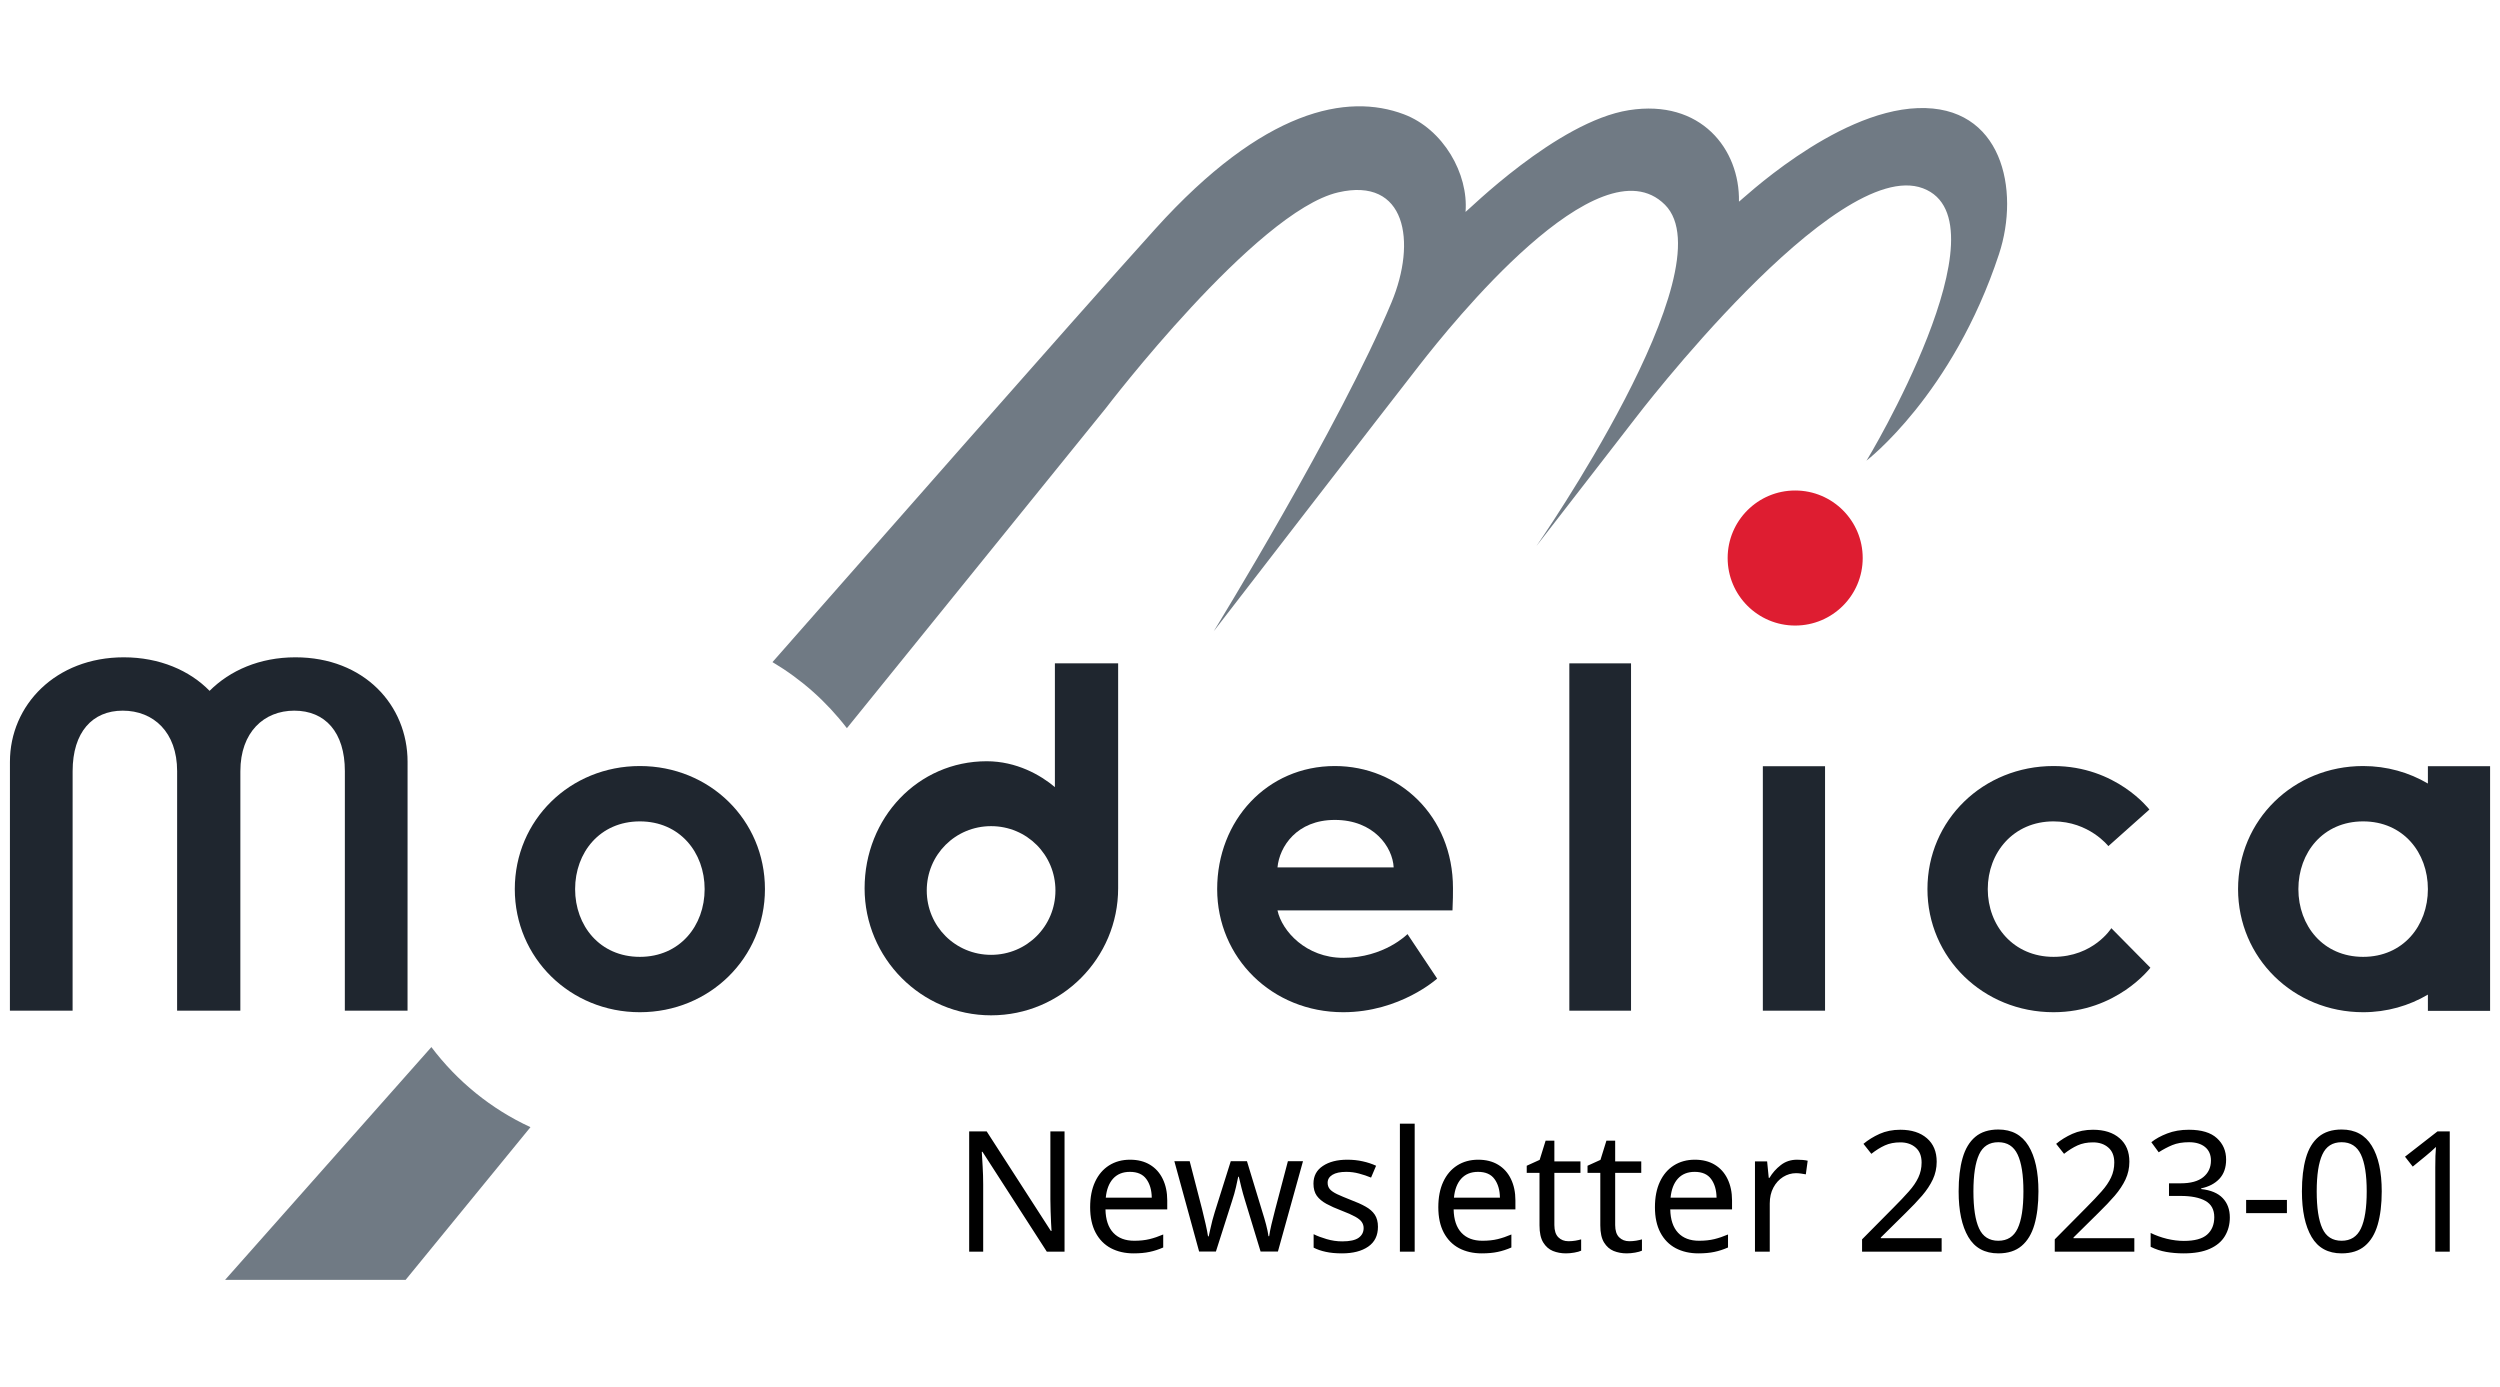
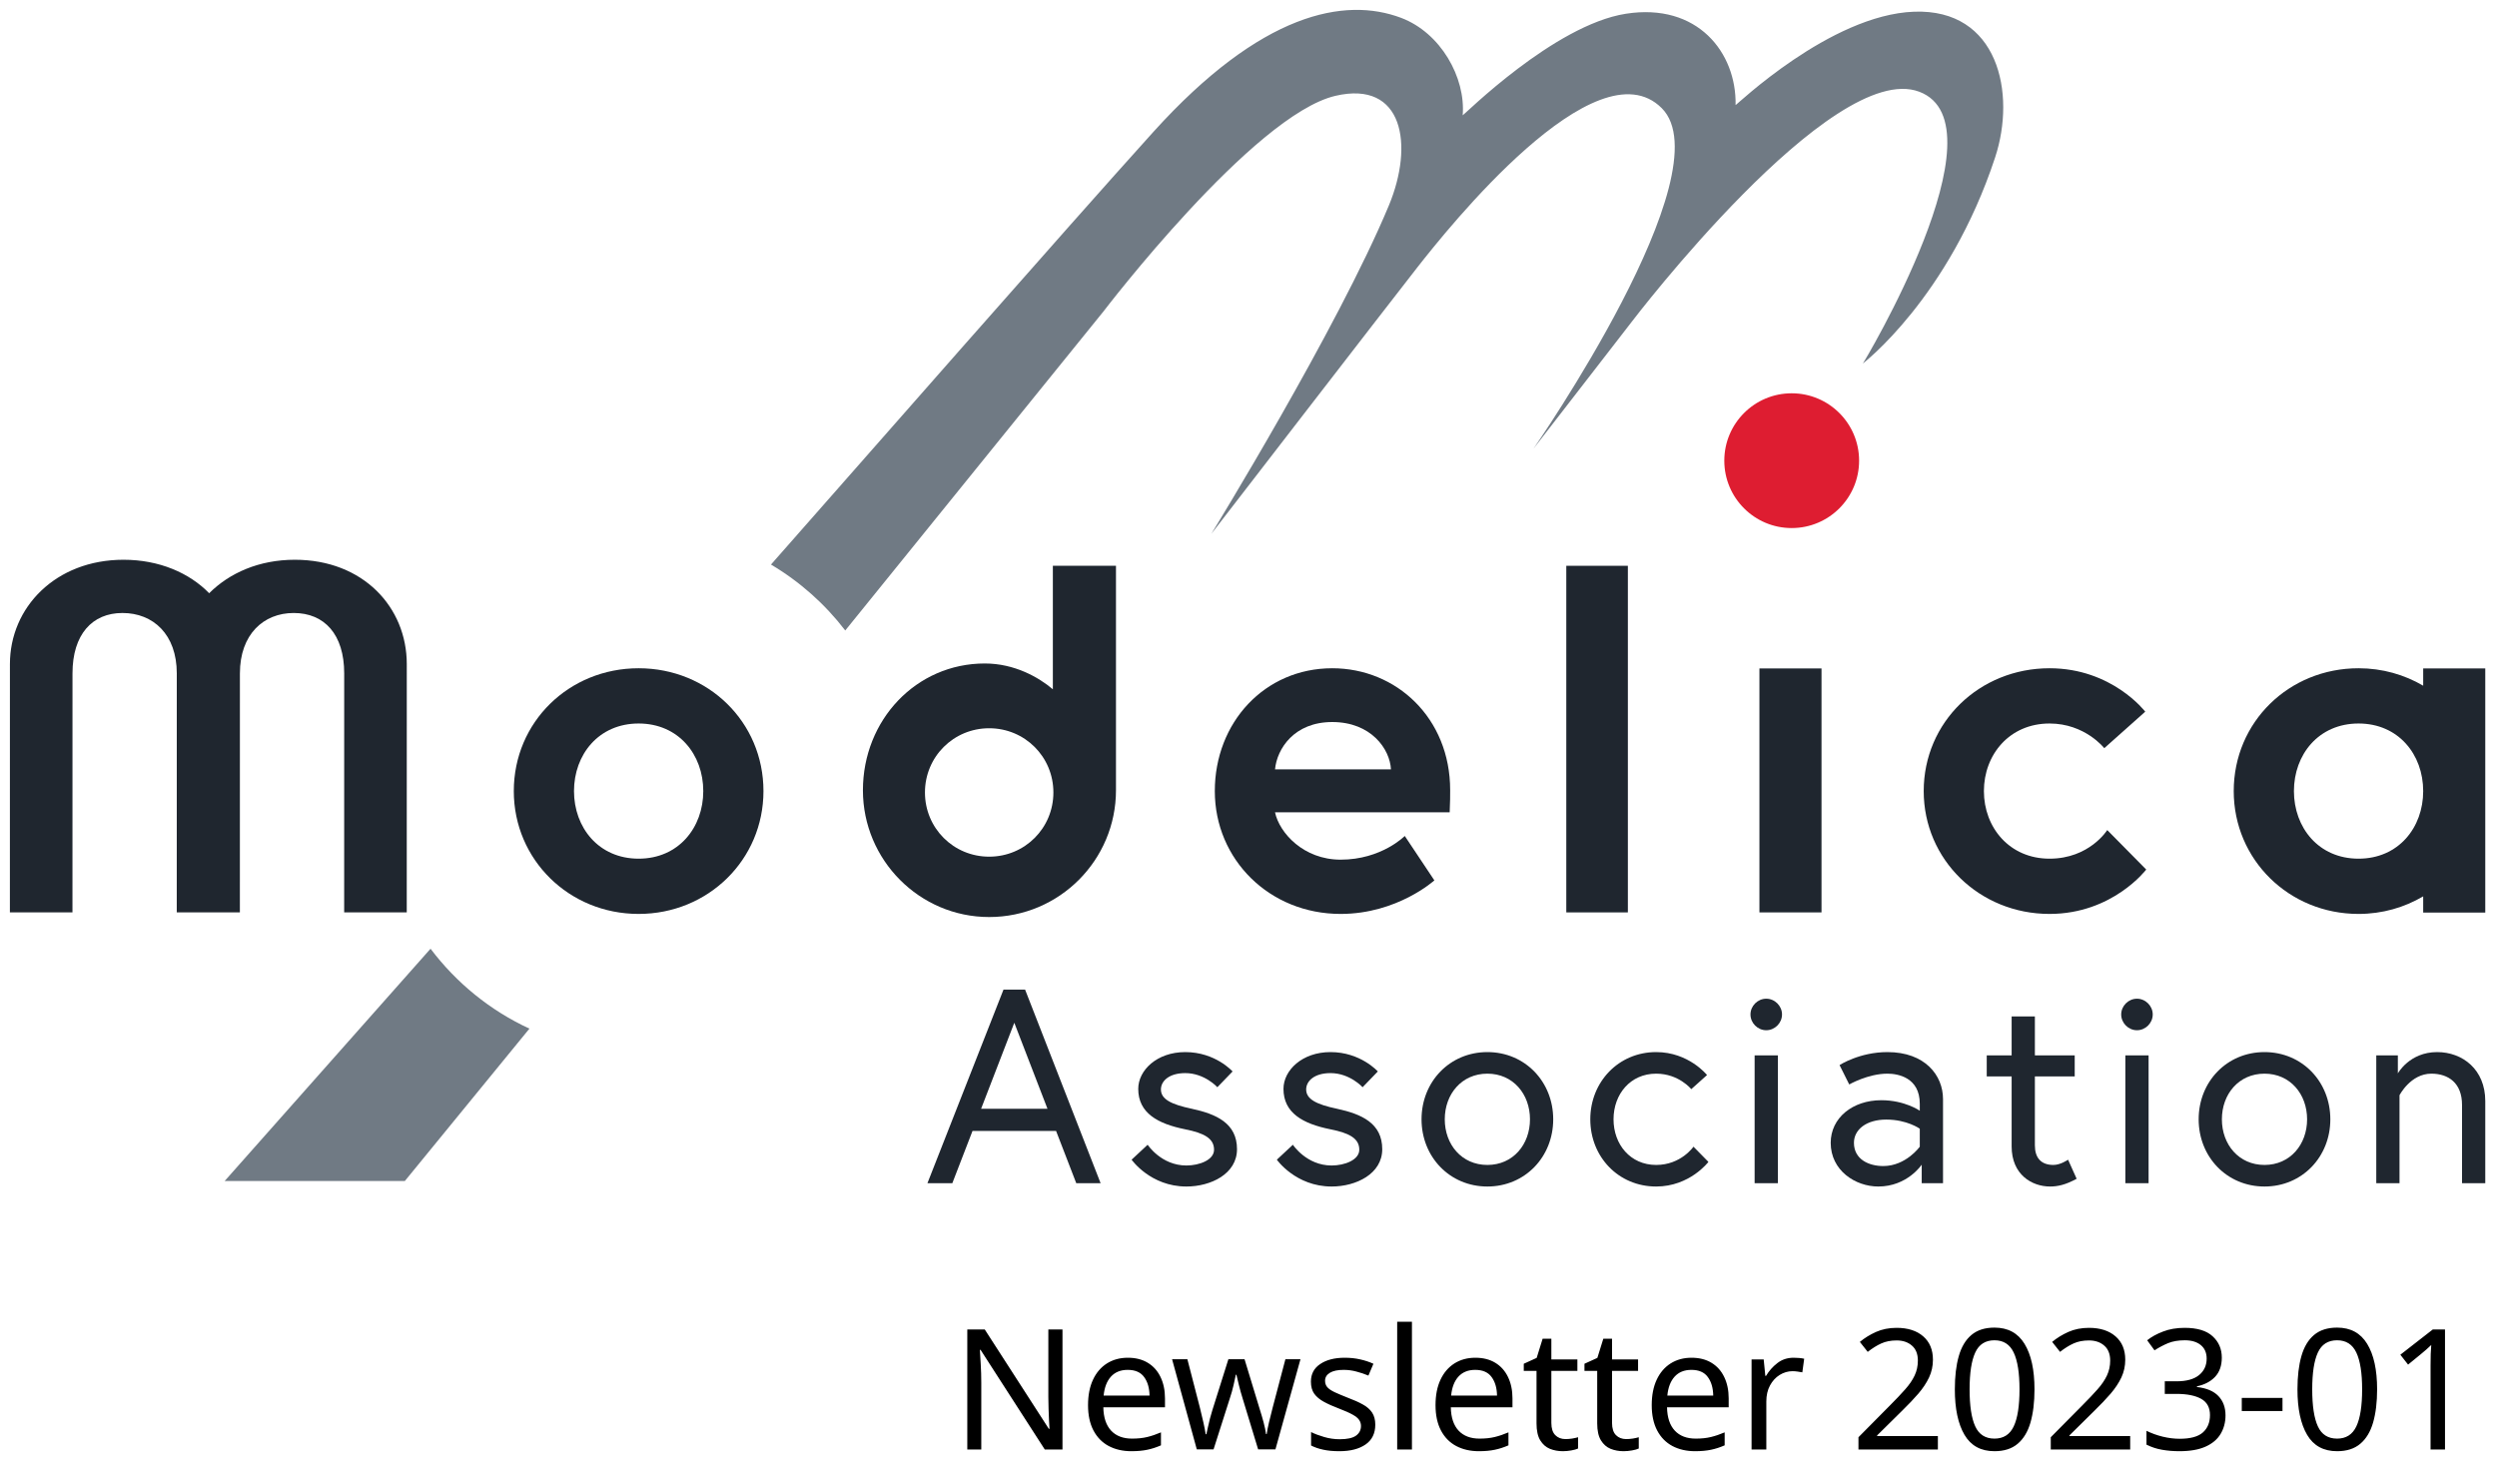
- <svg xmlns="http://www.w3.org/2000/svg" viewBox="0 0 504.627 240.883" height="280" width="505" xml:space="preserve" id="svg272" version="1.1">
-   <defs id="defs276" />
-   <g transform="matrix(1.333333,0,0,-1.333333,1.999479,238.8826)" id="g280">
-     <g transform="scale(0.1)" id="g282">
-       <path id="path284" style="fill:#de1d31;fill-opacity:1;fill-rule:nonzero;stroke:none" d="m 2600.46,1092.76 c 0,56.45 45.77,102.22 102.22,102.22 56.47,0 102.24,-45.77 102.24,-102.22 0,-56.46 -45.77,-102.237 -102.24,-102.237 -56.45,0 -102.22,45.777 -102.22,102.237" />
-       <path id="path286" style="fill:#707a84;fill-opacity:1;fill-rule:nonzero;stroke:none" d="M 638.063,352.371 325.793,0 h 273.301 l 188.972,231.148 c -59.535,27.454 -110.875,69.34 -150.003,121.223 z M 2888.34,1773.86 c -127.6,-4.66 -270.77,-143.16 -270.77,-141.6 1.56,79.36 -57.57,155.6 -166.51,138.49 -108.91,-17.12 -245.86,-154.05 -247.41,-154.05 4.67,57.57 -33.52,125.25 -93.37,147.82 -85.43,32.24 -212.15,8.25 -376.06,-173.24 -128.93,-142.76 -456.43,-516.18 -579.78,-656.116 43.66,-25.879 81.86,-59.836 112.65,-100.012 l 391.92,484.328 c 0,0 227.09,297.77 351.68,326.78 103.13,24.01 119.2,-74.6 80.91,-166.51 -77.89,-186.93 -269.21,-497.949 -269.21,-497.949 0,0 267.66,347.009 312.78,404.589 45.13,57.57 270.77,340.79 370.36,241.2 97.06,-97.05 -194.51,-516.64 -194.51,-516.64 l 149.39,192.97 c 0,0 303.44,398.36 435.71,348.56 132.28,-49.79 -85.6,-413.92 -85.6,-412.37 0,0 130.49,99.46 200.75,312.78 32.13,97.55 4.67,225.64 -122.93,220.97" />
-       <path id="path288" style="fill:#1f262f;fill-opacity:1;fill-rule:nonzero;stroke:none" d="m 0.051,784.254 c 0,85.754 69.102,158.187 172.344,158.187 54.121,0 99.914,-19.984 129.882,-50.773 30.813,30.789 75.762,50.773 129.887,50.773 104.082,0 169.856,-72.433 169.856,-158.187 L 601.969,407.48 h -94.926 l 0.051,362.61 c 0,59.117 -29.957,91.586 -76.582,91.586 -45.809,0 -81.61,-32.469 -81.61,-91.586 l -0.047,-362.61 h -95.742 l 0.047,362.61 c 0,59.117 -35.797,91.586 -82.422,91.586 -45.808,0 -75.781,-32.469 -75.781,-91.586 L 94.91,407.48 H 0.004 L 0.051,784.254" />
-       <path id="path290" style="fill:#1f262f;fill-opacity:1;fill-rule:nonzero;stroke:none" d="m 1485.39,492.02 c 54.13,0 97.42,43.269 97.42,97.402 0,54.117 -43.29,97.418 -97.42,97.418 -54.1,0 -97.39,-43.301 -97.39,-97.418 0,-54.133 43.29,-97.402 97.39,-97.402 z m 96.6,441.269 h 95.75 V 592.75 c 0,-105.719 -85.77,-192.301 -192.35,-192.301 -105.73,0 -191.49,86.582 -191.49,192.301 0,106.57 80.77,192.344 184.83,192.344 44.97,0 81.61,-20.824 103.26,-39.153 v 187.348" />
-       <path id="path292" style="fill:#1f262f;fill-opacity:1;fill-rule:nonzero;stroke:none" d="m 1051.74,591.512 c 0,55.367 -37.44,102.539 -98.06,102.539 -60.617,0 -98.02,-47.172 -98.02,-102.539 0,-55.371 37.403,-102.543 98.02,-102.543 60.62,0 98.06,47.172 98.06,102.543 z m 91.3,0 c 0,-104.032 -83.83,-186.352 -189.36,-186.352 -105.528,0 -189.332,82.32 -189.332,186.352 0,104.758 83.804,186.336 189.332,186.336 105.53,0 189.36,-81.578 189.36,-186.336" />
-       <path id="path294" style="fill:#1f262f;fill-opacity:1;fill-rule:nonzero;stroke:none" d="m 2094.85,624.422 c -1.53,30.687 -29.96,71.848 -89.08,71.848 -57.64,0 -83.81,-40.391 -86.8,-71.848 z M 2184.64,593 c 0,-6.738 0,-20.191 -0.74,-33.68 h -264.93 c 6.71,-31.422 43.38,-71.84 99.51,-71.84 62.12,0 97.3,35.942 97.3,35.942 l 44.9,-67.371 c 0,0 -56.13,-50.891 -142.2,-50.891 -107.75,0 -190.82,82.32 -190.82,186.352 0,104.027 75.6,186.336 178.11,186.336 97.28,0 178.87,-75.567 178.87,-184.848" />
-       <path id="path296" style="fill:#1f262f;fill-opacity:1;fill-rule:nonzero;stroke:none" d="m 2360.79,933.289 h 93.4 V 407.48 h -93.4 v 525.809" />
-       <path id="path298" style="fill:#1f262f;fill-opacity:1;fill-rule:nonzero;stroke:none" d="m 3181.32,532.379 59.12,-59.879 c 0,0 -50.89,-67.34 -146.68,-67.34 -106.26,0 -190.83,82.32 -190.83,186.352 0,104.758 84.57,186.336 190.83,186.336 95.06,0 145.18,-65.868 145.18,-65.868 l -62.12,-55.371 c 0,0 -29.16,37.442 -83.06,37.442 -60.63,0 -99.52,-47.172 -99.52,-102.539 0,-55.371 38.89,-102.543 99.52,-102.543 60.61,0 87.56,43.41 87.56,43.41" />
-       <path id="path300" style="fill:#1f262f;fill-opacity:1;fill-rule:nonzero;stroke:none" d="m 2653.74,777.555 h 94.17 V 407.48 h -94.17 v 370.075" />
-       <path id="path302" style="fill:#1f262f;fill-opacity:1;fill-rule:nonzero;stroke:none" d="m 3562.5,488.969 c -60.62,0 -98.02,47.172 -98.02,102.543 0,55.367 37.4,102.539 98.02,102.539 60.62,0 98.05,-47.172 98.05,-102.539 0,-55.371 -37.43,-102.543 -98.05,-102.543 z m 98.05,288.586 v -26.184 c -28.53,16.75 -61.96,26.477 -98.05,26.477 -105.53,0 -189.33,-81.578 -189.33,-186.336 0,-104.032 83.8,-186.352 189.33,-186.352 36.09,0 69.52,9.82 98.05,26.641 v -24.563 h 94.16 v 370.317 h -94.16" />
+ <svg xmlns="http://www.w3.org/2000/svg" viewBox="0 0 505 300" height="300" width="505" xml:space="preserve" id="svg304" version="1.1">
+   <defs id="defs308" />
+   <g transform="matrix(1.333333,0,0,-1.333333,1.999479,239.9999)" id="g312">
+     <g transform="scale(0.1)" id="g314">
+       <path id="path316" style="fill:#1f262f;fill-opacity:1;fill-rule:nonzero;stroke:none" d="m 1473.15,117.922 h 100.71 l -50.35,130.5 z m 33.99,180.848 h 32.73 L 1654.43,5.039 H 1617.5 L 1586.87,84.352 H 1460.14 L 1429.51,5.039 h -37.76 L 1507.14,298.77" />
+       <path id="path318" style="fill:#1f262f;fill-opacity:1;fill-rule:nonzero;stroke:none" d="m 1725.78,63.371 c 0,0 20.56,-31.48 58.74,-31.48 19.73,0 41.97,8.391 41.97,23.918 0,16.793 -14.27,25.18 -44.06,31.051 -41.54,8.391 -70.92,24.762 -70.92,61.262 0,28.117 28.12,55.82 71.34,55.82 45.74,0 71.75,-29.382 71.75,-29.382 l -23.07,-23.918 c 0,0 -19.31,21.41 -48.68,21.41 -24.76,0 -36.93,-12.18 -36.93,-24.77 0,-14.672 15.11,-22.652 47,-29.359 36.93,-7.981 68.4,-21.832 68.4,-61.274 C 1861.32,19.309 1821.87,0 1784.52,0 c -54.54,0 -83.08,40.699 -83.08,40.699 l 24.34,22.672" />
+       <path id="path320" style="fill:#1f262f;fill-opacity:1;fill-rule:nonzero;stroke:none" d="m 1946.08,63.371 c 0,0 20.57,-31.48 58.75,-31.48 19.72,0 41.96,8.391 41.96,23.918 0,16.793 -14.26,25.18 -44.06,31.051 -41.54,8.391 -70.92,24.762 -70.92,61.262 0,28.117 28.12,55.82 71.34,55.82 45.73,0 71.76,-29.382 71.76,-29.382 l -23.09,-23.918 c 0,0 -19.29,21.41 -48.67,21.41 -24.75,0 -36.92,-12.18 -36.92,-24.77 0,-14.672 15.1,-22.652 46.99,-29.359 36.92,-7.981 68.4,-21.832 68.4,-61.274 C 2081.62,19.309 2042.17,0 2004.83,0 c -54.55,0 -83.08,40.699 -83.08,40.699 l 24.33,22.672" />
+       <path id="path322" style="fill:#1f262f;fill-opacity:1;fill-rule:nonzero;stroke:none" d="m 2305.71,101.969 c 0,38.191 -25.6,69.242 -64.62,69.242 -39.03,0 -64.63,-31.051 -64.63,-69.242 0,-38.18 25.6,-69.239 64.63,-69.239 39.02,0 64.62,31.059 64.62,69.239 z m 35.24,0 C 2340.95,44.898 2298.15,0 2241.09,0 c -57.07,0 -99.87,44.898 -99.87,101.969 0,57.07 42.8,101.972 99.87,101.972 57.06,0 99.86,-44.902 99.86,-101.972" />
+       <path id="path324" style="fill:#1f262f;fill-opacity:1;fill-rule:nonzero;stroke:none" d="m 2576.37,37.352 c 0,0 -28.11,-37.352 -79.3,-37.352 -57.07,0 -99.88,44.898 -99.88,101.969 0,56.652 42.81,101.972 99.88,101.972 49.51,0 77.2,-34.832 77.2,-34.832 l -23.91,-21.41 c 0,0 -18.89,23.512 -53.29,23.512 -39.04,0 -64.63,-31.051 -64.63,-69.242 0,-38.18 25.59,-69.239 64.63,-69.239 37.76,0 56.64,27.699 56.64,27.699 l 22.66,-23.078" />
+       <path id="path326" style="fill:#1f262f;fill-opacity:1;fill-rule:nonzero;stroke:none" d="m 2646.46,198.91 h 35.25 V 5.039 h -35.25 z m 17.62,86.012 c 13.01,0 23.92,-10.91 23.92,-23.91 0,-13.012 -10.91,-23.922 -23.92,-23.922 -13.01,0 -23.92,10.91 -23.92,23.922 0,13 10.91,23.91 23.92,23.91" />
+       <path id="path328" style="fill:#1f262f;fill-opacity:1;fill-rule:nonzero;stroke:none" d="m 2896.97,60.43 v 27.27 c 0,0 -19.31,13.852 -50.78,13.852 -30.21,0 -49.09,-15.11 -49.09,-35.25 0,-25.18 22.65,-35.25 44.48,-35.25 34.4,0 55.39,29.379 55.39,29.379 z m 35.24,72.179 V 5.039 H 2899.9 V 33.148 c 0,0 -21.82,-33.148 -65.88,-33.148 -34.82,0 -72.17,24.352 -72.17,66.301 0,37.769 33.15,64.629 76.79,64.629 35.66,0 58.33,-15.95 58.33,-15.95 v 10.489 c 0,40.281 -33.57,45.742 -49.1,45.742 -29.38,0 -57.9,-16.371 -57.9,-16.371 l -14.69,29.379 c 0,0 30.21,19.722 72.59,19.722 57.07,0 84.34,-35.25 84.34,-71.332" />
+       <path id="path330" style="fill:#1f262f;fill-opacity:1;fill-rule:nonzero;stroke:none" d="m 2998.53,198.91 h 37.77 v 59.16 h 35.25 v -59.16 h 60.42 v -31.898 h -60.42 V 62.531 c 0,-18.891 9.23,-29.801 28.12,-29.801 10.9,0 22.23,7.969 22.23,7.969 L 3134.91,11.75 C 3118.12,2.52 3105.95,0 3094.63,0 3066.93,0 3036.3,18.051 3036.3,60.852 V 167.012 h -37.77 v 31.898" />
+       <path id="path332" style="fill:#1f262f;fill-opacity:1;fill-rule:nonzero;stroke:none" d="m 3208.78,198.91 h 35.24 V 5.039 h -35.24 z m 17.61,86.012 c 13.01,0 23.92,-10.91 23.92,-23.91 0,-13.012 -10.91,-23.922 -23.92,-23.922 -13,0 -23.91,10.91 -23.91,23.922 0,13 10.91,23.91 23.91,23.91" />
+       <path id="path334" style="fill:#1f262f;fill-opacity:1;fill-rule:nonzero;stroke:none" d="m 3484.46,101.969 c 0,38.191 -25.6,69.242 -64.62,69.242 -39.03,0 -64.63,-31.051 -64.63,-69.242 0,-38.18 25.6,-69.239 64.63,-69.239 39.02,0 64.62,31.059 64.62,69.239 z m 35.24,0 C 3519.7,44.898 3476.9,0 3419.84,0 c -57.07,0 -99.87,44.898 -99.87,101.969 0,57.07 42.8,101.972 99.87,101.972 57.06,0 99.86,-44.902 99.86,-101.972" />
+       <path id="path336" style="fill:#1f262f;fill-opacity:1;fill-rule:nonzero;stroke:none" d="M 3754.71,129.672 V 5.039 h -35.25 V 123.789 c 0,33.152 -20.56,47.422 -46.57,47.422 -31.48,0 -48.26,-32.731 -48.26,-32.731 V 5.039 h -35.25 V 198.91 h 32.74 v -27.281 c 0,0 17.61,32.312 59.58,32.312 38.6,0 73.01,-26.441 73.01,-74.269" />
+       <path id="path338" style="fill:#de1d31;fill-opacity:1;fill-rule:nonzero;stroke:none" d="m 2600.46,1101.13 c 0,56.46 45.77,102.23 102.22,102.23 56.47,0 102.24,-45.77 102.24,-102.23 0,-56.46 -45.77,-102.224 -102.24,-102.224 -56.45,0 -102.22,45.764 -102.22,102.224" />
+       <path id="path340" style="fill:#707a84;fill-opacity:1;fill-rule:nonzero;stroke:none" d="M 638.063,360.75 325.793,8.379 H 599.094 L 788.066,239.531 C 728.531,266.98 677.191,308.871 638.063,360.75 Z m 2250.277,1421.5 c -127.6,-4.67 -270.77,-143.17 -270.77,-141.62 1.56,79.37 -57.57,155.62 -166.51,138.5 -108.91,-17.12 -245.86,-154.06 -247.41,-154.06 4.67,57.58 -33.52,125.25 -93.37,147.83 -85.43,32.24 -212.15,8.25 -376.06,-173.24 -128.93,-142.76 -456.43,-516.18 -579.78,-656.117 43.66,-25.875 81.86,-59.832 112.65,-100.008 l 391.92,484.325 c 0,0 227.09,297.77 351.68,326.78 103.13,24.01 119.2,-74.6 80.91,-166.51 -77.89,-186.93 -269.21,-497.95 -269.21,-497.95 0,0 267.66,347.01 312.78,404.59 45.13,57.57 270.77,340.79 370.36,241.2 97.06,-97.06 -194.51,-516.63 -194.51,-516.63 l 149.39,192.95 c 0,0 303.44,398.37 435.71,348.57 132.28,-49.79 -85.6,-413.93 -85.6,-412.37 0,0 130.49,99.46 200.75,312.78 32.13,97.55 4.67,225.64 -122.93,220.98" />
+       <path id="path342" style="fill:#1f262f;fill-opacity:1;fill-rule:nonzero;stroke:none" d="m 0.051,792.637 c 0,85.75 69.102,158.187 172.344,158.187 54.121,0 99.914,-19.984 129.882,-50.777 30.813,30.793 75.762,50.777 129.887,50.777 104.082,0 169.856,-72.437 169.856,-158.187 l -0.051,-376.778 h -94.926 l 0.051,362.621 c 0,59.106 -29.957,91.579 -76.582,91.579 -45.809,0 -81.61,-32.473 -81.61,-91.579 l -0.047,-362.621 h -95.742 l 0.047,362.621 c 0,59.106 -35.797,91.579 -82.422,91.579 -45.808,0 -75.781,-32.473 -75.781,-91.579 L 94.91,415.859 H 0.004 L 0.051,792.637" />
+       <path id="path344" style="fill:#1f262f;fill-opacity:1;fill-rule:nonzero;stroke:none" d="m 1485.39,500.398 c 54.13,0 97.42,43.274 97.42,97.403 0,54.121 -43.29,97.41 -97.42,97.41 -54.1,0 -97.39,-43.289 -97.39,-97.41 0,-54.129 43.29,-97.403 97.39,-97.403 z m 96.6,441.27 h 95.75 V 601.129 c 0,-105.719 -85.77,-192.309 -192.35,-192.309 -105.73,0 -191.49,86.59 -191.49,192.309 0,106.57 80.77,192.348 184.83,192.348 44.97,0 81.61,-20.817 103.26,-39.149 v 187.34" />
+       <path id="path346" style="fill:#1f262f;fill-opacity:1;fill-rule:nonzero;stroke:none" d="m 1051.74,599.891 c 0,55.371 -37.44,102.531 -98.06,102.531 -60.617,0 -98.02,-47.16 -98.02,-102.531 0,-55.371 37.403,-102.539 98.02,-102.539 60.62,0 98.06,47.168 98.06,102.539 z m 91.3,0 c 0,-104.032 -83.83,-186.352 -189.36,-186.352 -105.528,0 -189.332,82.32 -189.332,186.352 0,104.757 83.804,186.339 189.332,186.339 105.53,0 189.36,-81.582 189.36,-186.339" />
+       <path id="path348" style="fill:#1f262f;fill-opacity:1;fill-rule:nonzero;stroke:none" d="m 2094.85,632.801 c -1.53,30.699 -29.96,71.847 -89.08,71.847 -57.64,0 -83.81,-40.386 -86.8,-71.847 z m 89.79,-31.41 c 0,-6.75 0,-20.2 -0.74,-33.692 h -264.93 c 6.71,-31.418 43.38,-71.84 99.51,-71.84 62.12,0 97.3,35.942 97.3,35.942 l 44.9,-67.371 c 0,0 -56.13,-50.891 -142.2,-50.891 -107.75,0 -190.82,82.32 -190.82,186.352 0,104.039 75.6,186.339 178.11,186.339 97.28,0 178.87,-75.57 178.87,-184.839" />
+       <path id="path350" style="fill:#1f262f;fill-opacity:1;fill-rule:nonzero;stroke:none" d="m 2360.79,941.668 h 93.4 V 415.859 h -93.4 v 525.809" />
+       <path id="path352" style="fill:#1f262f;fill-opacity:1;fill-rule:nonzero;stroke:none" d="m 3181.32,540.762 59.12,-59.883 c 0,0 -50.89,-67.34 -146.68,-67.34 -106.26,0 -190.83,82.32 -190.83,186.352 0,104.757 84.57,186.339 190.83,186.339 95.06,0 145.18,-65.871 145.18,-65.871 l -62.12,-55.371 c 0,0 -29.16,37.434 -83.06,37.434 -60.63,0 -99.52,-47.16 -99.52,-102.531 0,-55.371 38.89,-102.539 99.52,-102.539 60.61,0 87.56,43.41 87.56,43.41" />
+       <path id="path354" style="fill:#1f262f;fill-opacity:1;fill-rule:nonzero;stroke:none" d="m 2653.74,785.938 h 94.17 V 415.859 h -94.17 v 370.079" />
+       <path id="path356" style="fill:#1f262f;fill-opacity:1;fill-rule:nonzero;stroke:none" d="m 3562.5,497.352 c -60.62,0 -98.02,47.168 -98.02,102.539 0,55.371 37.4,102.531 98.02,102.531 60.62,0 98.05,-47.16 98.05,-102.531 0,-55.371 -37.43,-102.539 -98.05,-102.539 z m 98.05,288.586 v -26.176 c -28.53,16.738 -61.96,26.468 -98.05,26.468 -105.53,0 -189.33,-81.582 -189.33,-186.339 0,-104.032 83.8,-186.352 189.33,-186.352 36.09,0 69.52,9.82 98.05,26.652 v -24.57 h 94.16 v 370.317 h -94.16" />
    </g>
  </g>
-   <text x="325" y="220">
+   <text x="325" y="280">
    <style>text {
  font-size: 34px;
  font-family: Arial Black;
  dominant-baseline: central;
  text-anchor: middle;
}</style>Newsletter 2023-01</text>
- 		 bleble
- 		 </svg>
+ </svg>
